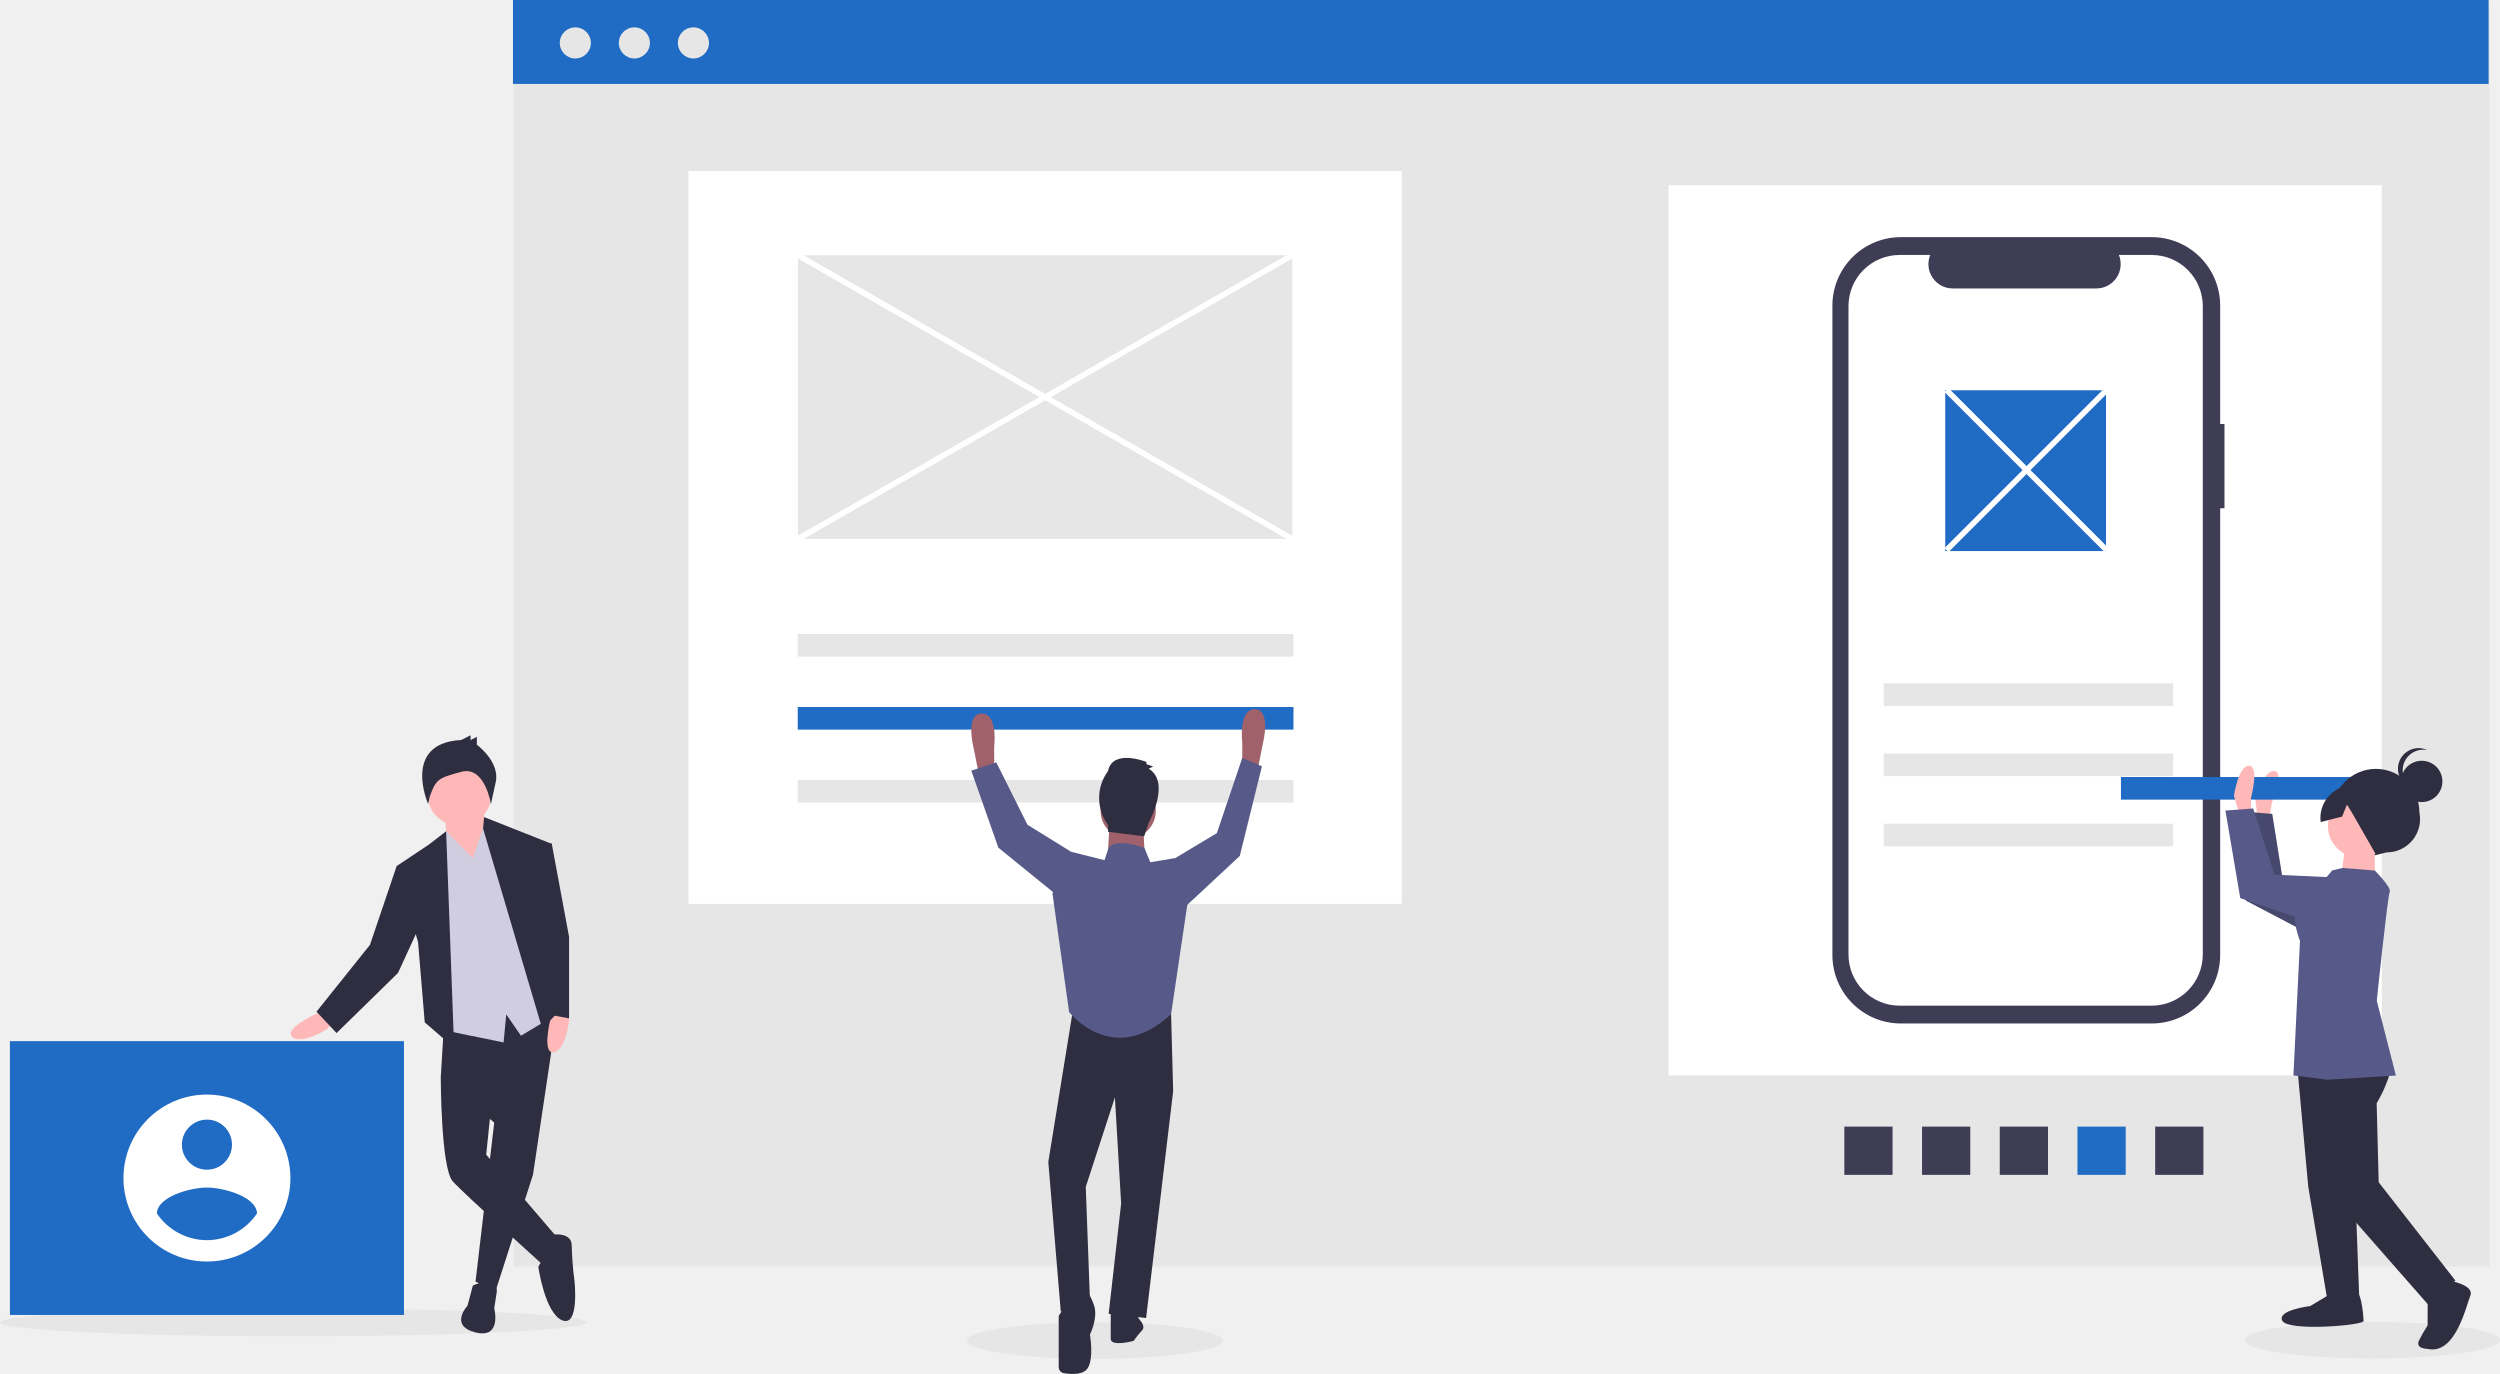
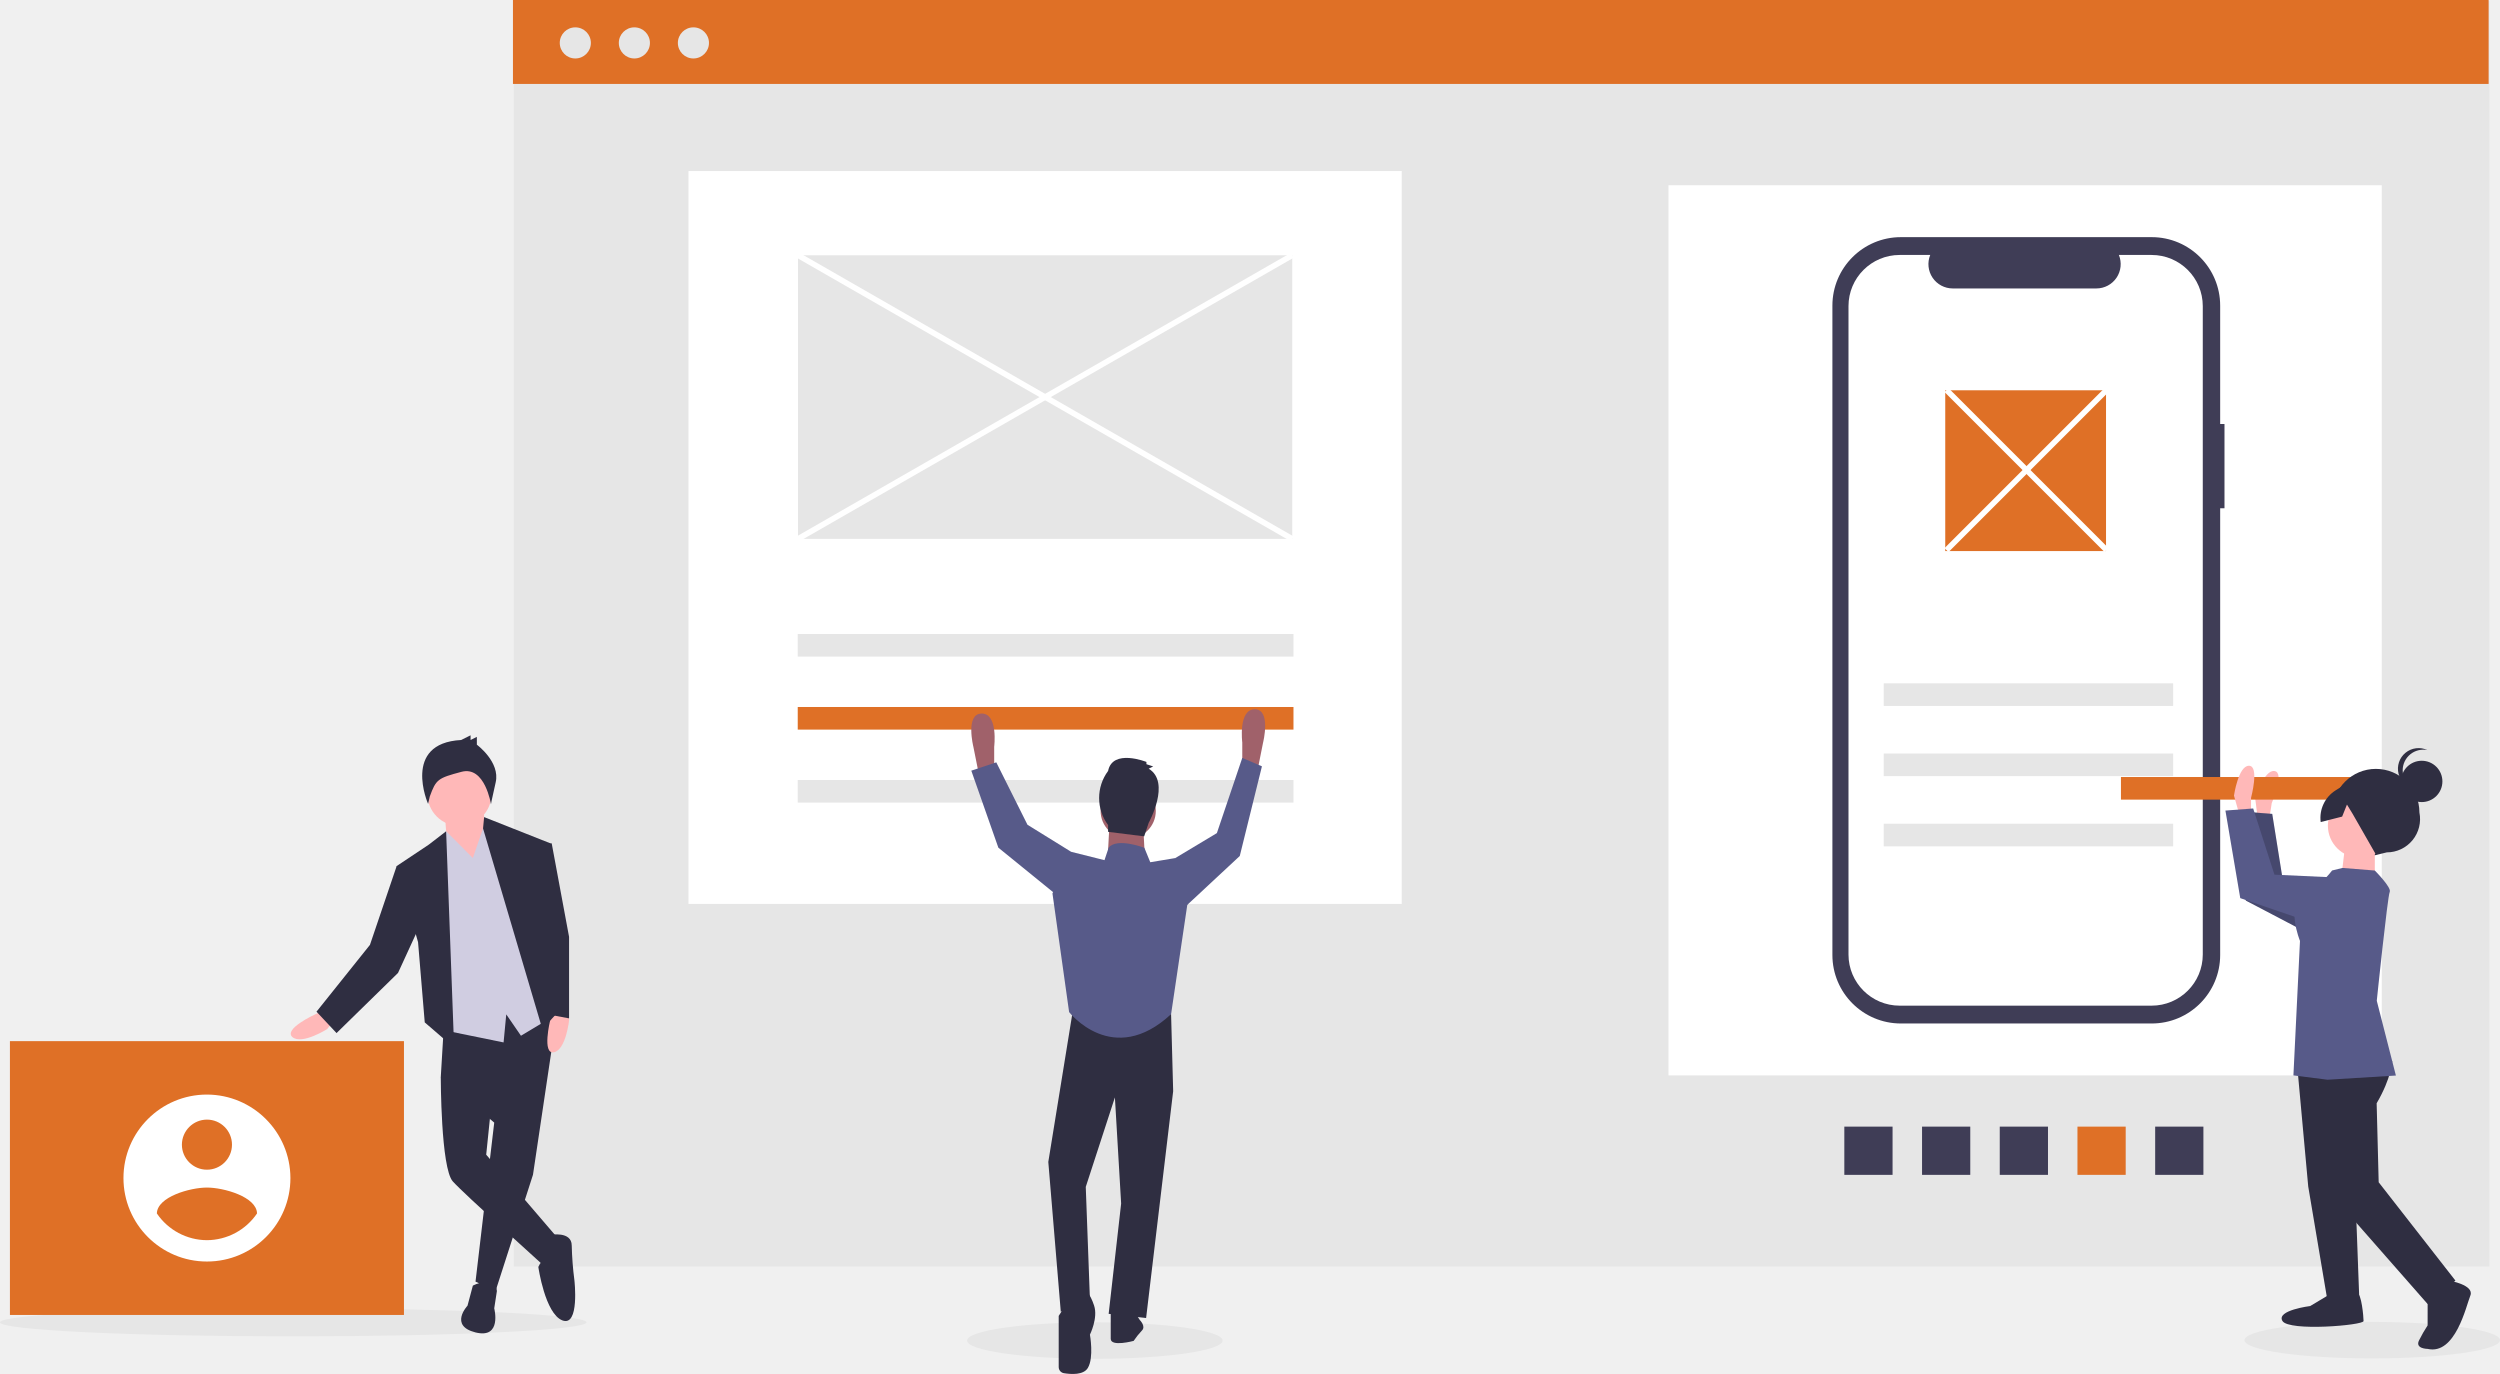
<svg xmlns="http://www.w3.org/2000/svg" id="b66c9c51-8109-402d-a3f9-100a5bb3d153" data-name="Layer 1" width="890.302" height="489.3" viewBox="0 0 890.302 489.3">
  <rect x="182.972" y="0.399" width="703.576" height="450.601" fill="#e6e6e6" />
  <rect x="245.187" y="60.907" width="254" height="261" fill="#fff" />
  <rect x="594.187" y="65.969" width="254" height="317" fill="#fff" />
  <ellipse cx="844.802" cy="477.262" rx="45.5" ry="6.5" fill="#e6e6e6" />
  <ellipse cx="389.9" cy="477.407" rx="45.5" ry="6.5" fill="#e6e6e6" />
  <ellipse cx="104.425" cy="470.907" rx="104.425" ry="5" fill="#e6e6e6" />
-   <rect x="182.672" width="703.576" height="29.89" fill="#206bc4" />
+   <rect x="182.672" width="703.576" height="29.89" fill="#DF7026" />
  <circle cx="204.884" cy="15.282" r="5.54" fill="#e6e6e6" />
  <circle cx="225.913" cy="15.282" r="5.54" fill="#e6e6e6" />
  <circle cx="246.941" cy="15.282" r="5.54" fill="#e6e6e6" />
  <path d="M947.036,356.349H945.497V314.198a24.396,24.396,0,0,0-24.396-24.396H831.8a24.396,24.396,0,0,0-24.396,24.396V545.439a24.396,24.396,0,0,0,24.396,24.396h89.302a24.396,24.396,0,0,0,24.396-24.396V386.352h1.539Z" transform="translate(-154.8491 -205.3501)" fill="#3f3d56" />
  <path d="M921.086,296.149H909.429a8.655,8.655,0,0,1-8.014,11.924H850.256A8.656,8.656,0,0,1,842.242,296.149H831.354a18.218,18.218,0,0,0-18.218,18.218v230.902a18.218,18.218,0,0,0,18.218,18.218h89.732a18.218,18.218,0,0,0,18.218-18.218v-230.902A18.218,18.218,0,0,0,921.086,296.149Z" transform="translate(-154.8491 -205.3501)" fill="#fff" />
  <rect x="284.09" y="225.776" width="176.544" height="8.053" fill="#e6e6e6" />
-   <rect x="284.09" y="251.776" width="176.544" height="8.053" fill="#206bc4" />
+   <rect x="284.09" y="251.776" width="176.544" height="8.053" fill="#DF7026" />
  <rect x="284.09" y="277.776" width="176.544" height="8.053" fill="#e6e6e6" />
  <rect x="670.839" y="243.346" width="103.064" height="8.053" fill="#e6e6e6" />
  <rect x="670.839" y="268.346" width="103.064" height="8.053" fill="#e6e6e6" />
  <rect x="670.839" y="293.346" width="103.064" height="8.053" fill="#e6e6e6" />
  <rect x="922.351" y="606.563" width="17.177" height="17.177" transform="translate(1391.242 -521.1374) rotate(90)" fill="#3f3d56" />
-   <rect x="894.676" y="606.563" width="17.177" height="17.177" transform="translate(1363.568 -493.4629) rotate(90)" fill="#206bc4" />
+   <rect x="894.676" y="606.563" width="17.177" height="17.177" transform="translate(1363.568 -493.4629) rotate(90)" fill="#DF7026" />
  <rect x="867.002" y="606.563" width="17.177" height="17.177" transform="translate(1335.893 -465.7884) rotate(90)" fill="#3f3d56" />
  <rect x="839.327" y="606.563" width="17.177" height="17.177" transform="translate(1308.219 -438.1138) rotate(90)" fill="#3f3d56" />
  <rect x="811.653" y="606.563" width="17.177" height="17.177" transform="translate(1280.544 -410.4393) rotate(90)" fill="#3f3d56" />
-   <rect x="692.742" y="138.99" width="57.258" height="57.258" fill="#206bc4" />
+   <rect x="692.742" y="138.99" width="57.258" height="57.258" fill="#DF7026" />
  <path d="M504.454,480.943l-.741,1.482-2.223-11.117s-2.965-11.858,2.965-11.858,4.447,11.858,4.447,11.858v8.152Z" transform="translate(-154.8491 -205.3501)" fill="#a0616a" />
  <path d="M601.696,479.425l.741,1.482,2.223-11.117s2.965-11.858-2.965-11.858-4.447,11.858-4.447,11.858V477.943Z" transform="translate(-154.8491 -205.3501)" fill="#a0616a" />
  <polygon points="382.215 358.94 373.322 413.784 377.768 467.145 388.144 462.699 386.662 422.677 397.038 390.808 399.261 428.606 394.815 467.886 408.155 469.369 417.79 388.585 417.049 361.163 382.215 358.94" fill="#2f2e41" />
  <path d="M537.064,665.825l-5.188,8.152V692.194a2.209,2.209,0,0,0,1.856,2.18c2.543.417,6.97.714,8.52-1.868,2.223-3.706.741-11.858.741-11.858s2.965-5.929,1.482-10.376-2.965-5.188-2.965-5.188Z" transform="translate(-154.8491 -205.3501)" fill="#2f2e41" />
  <path d="M559.298,673.237l1.482,2.223s2.223,2.223.741,3.706a28.966,28.966,0,0,0-2.965,3.706s-8.152,2.223-8.152-.741v-9.635Z" transform="translate(-154.8491 -205.3501)" fill="#2f2e41" />
  <circle cx="401.778" cy="288.795" r="9.824" fill="#a0616a" />
  <polygon points="395.185 291.867 394.444 305.949 407.784 306.69 407.043 292.608 395.185 291.867" fill="#a0616a" />
  <path d="M564.486,512.41l-2.104-5.14s-9.754-3.754-12.719-.048l-1.482,4.447-11.858-2.965-6.67,14.823,5.929,42.245s15.564,20.011,36.316.741l5.929-40.021L573.38,510.928Z" transform="translate(-154.8491 -205.3501)" fill="#575a89" />
  <polygon points="417.049 308.543 418.531 305.578 433.354 296.684 442.4 269.907 449.4 272.907 441.506 304.837 420.013 324.847 417.049 308.543" fill="#575a89" />
  <polygon points="382.956 304.837 381.474 303.355 365.91 293.72 354.793 271.486 345.9 274.45 355.534 301.872 379.251 321.142 382.956 304.837" fill="#575a89" />
  <path d="M563.919,479.1l1.606-.803-2.409-.803V476.691s-12.047-4.819-13.653,3.213a16.143,16.143,0,0,0,0,19.275v2.409l12.85,1.606,1.606-4.819S571.95,483.919,563.919,479.1Z" transform="translate(-154.8491 -205.3501)" fill="#2f2e41" />
  <path d="M269.939,565.16l-2.855,1.428s-11.422,5.235-8.09,8.09,12.373-2.855,12.373-2.855l1.904-2.38Z" transform="translate(-154.8491 -205.3501)" fill="#ffb8b8" />
  <polygon points="198.633 359.099 189.807 418.346 176.481 459.749 169.343 456.418 176.005 399.786 156.969 383.605 158.397 359.81 198.633 359.099" fill="#2f2e41" />
  <path d="M323.24,663.196s8.09-4.283,8.566,1.904l-.952,6.187s2.855,10.946-6.663,8.566-2.855-9.518-2.855-9.518Z" transform="translate(-154.8491 -205.3501)" fill="#2f2e41" />
  <path d="M318.005,583.72l-6.187,5.235s0,32.361,4.283,37.12,31.41,29.03,32.361,29.982,5.235-9.518,5.235-9.518l-25.699-29.982,1.904-18.56Z" transform="translate(-154.8491 -205.3501)" fill="#2f2e41" />
  <path d="M350.842,645.112s7.614-1.428,7.614,3.807a115.231,115.231,0,0,0,.952,12.373s1.904,16.657-4.283,14.277-8.566-19.036-8.566-19.036a7.089,7.089,0,0,1,2.855-3.331C351.318,652.25,350.842,645.112,350.842,645.112Z" transform="translate(-154.8491 -205.3501)" fill="#2f2e41" />
  <polygon points="172.198 288.424 173.626 306.033 169.819 312.695 159.349 302.701 158.397 289.376 172.198 288.424" fill="#ffb8b8" />
  <circle cx="163.632" cy="282.713" r="11.422" fill="#ffb8b8" />
  <polygon points="168.391 305.557 173.15 291.756 181.716 301.274 197.421 361.713 185.523 368.852 180.289 361.237 179.337 371.231 156.017 366.472 154.114 302.701 158.87 296.002 168.391 305.557" fill="#d0cde1" />
  <polygon points="161.728 373.135 158.873 296.039 152.686 300.798 141.264 308.412 148.879 335.539 151.258 364.093 161.728 373.135" fill="#2f2e41" />
  <polygon points="144.596 308.888 141.264 308.412 131.746 336.49 112.71 360.286 119.849 367.9 141.74 346.484 149.831 328.876 144.596 308.888" fill="#2f2e41" />
  <path d="M351.417,565.595l-.649,3.126s-2.971,12.208,1.335,11.363,5.428-11.48,5.428-11.48l-.688-2.969Z" transform="translate(-154.8491 -205.3501)" fill="#ffb8b8" />
  <polygon points="172.406 290.983 195.993 300.322 193.138 328.876 198.849 360.286 193.138 366.472 172.022 295.028 172.406 290.983" fill="#2f2e41" />
  <path d="M319.079,468.881l3.353-1.676v1.676l2.235-1.118v2.794s8.382,6.146,6.705,13.41-1.676,7.823-1.676,7.823-2.119-13.814-10.501-11.579-9.056,2.639-11.291,8.785l-.606,2.636S297.846,469.998,319.079,468.881Z" transform="translate(-154.8491 -205.3501)" fill="#2f2e41" />
  <polygon points="192.662 300.322 196.469 300.322 202.656 333.635 202.656 362.665 195.042 361.237 188.855 317.454 192.662 300.322" fill="#2f2e41" />
-   <rect x="3.535" y="370.772" width="140.321" height="97.511" fill="#206bc4" />
+   <rect x="3.535" y="370.772" width="140.321" height="97.511" fill="#DF7026" />
  <path d="M228.545,595.148a29.729,29.729,0,1,0,29.729,29.729A29.816,29.816,0,0,0,228.545,595.148Zm0,8.919a8.919,8.919,0,1,1-8.919,8.919,8.949,8.949,0,0,1,8.919-8.919Zm0,42.936a21.657,21.657,0,0,1-17.837-9.519c.143-5.946,11.892-9.219,17.837-9.219s17.694,3.273,17.837,9.219a21.693,21.693,0,0,1-17.837,9.519Z" transform="translate(-154.8491 -205.3501)" fill="#fff" />
  <rect x="284.187" y="90.907" width="176" height="101" fill="#e6e6e6" />
  <path d="M963.051,496.584l.815-5.26s4.753-10.805.996-11.388-6.891,9.704-6.891,9.704l1.375,10.986Z" transform="translate(-154.8491 -205.3501)" fill="#ffb8b8" />
  <polygon points="846.67 321.051 813.089 314.306 809.187 289.847 799.302 289.084 799.785 320.707 828.962 336.004 846.67 321.051" fill="#575a89" />
  <polygon points="846.67 321.051 813.089 314.306 809.187 289.847 799.302 289.084 799.785 320.707 828.962 336.004 846.67 321.051" opacity="0.2" />
-   <rect x="910.162" y="482.062" width="103.064" height="8.053" transform="translate(1768.539 766.8261) rotate(-180)" fill="#206bc4" />
+   <rect x="910.162" y="482.062" width="103.064" height="8.053" transform="translate(1768.539 766.8261) rotate(-180)" fill="#DF7026" />
  <path d="M956.49,494.78l.007-5.323s3.056-11.402-.746-11.407-5.336,10.639-5.336,10.639l3.028,10.649Z" transform="translate(-154.8491 -205.3501)" fill="#ffb8b8" />
  <path d="M1000.202,510.025l4.607-1.123a11.862,11.862,0,0,0,11.642-14.211h0a15.504,15.504,0,0,0-15.485-15.524h0A15.504,15.504,0,0,0,985.443,494.652v0A12.321,12.321,0,0,0,1000.202,510.025Z" transform="translate(-154.8491 -205.3501)" fill="#2f2e41" />
  <polygon points="818.254 381.458 822.005 422.524 828.797 462.833 840.203 462.847 838.732 423.305 832.709 375.393 818.254 381.458" fill="#2f2e41" />
  <path d="M985.17,665.904l-7.61,4.553s-12.168,1.505-9.892,5.31,28.893,1.557,28.895.036-.748-9.886-2.269-9.888Z" transform="translate(-154.8491 -205.3501)" fill="#2f2e41" />
  <path d="M1006.771,583.26s-.214,5.871-5.548,14.989l.725,28.135,27.33,35.012-9.896,8.352-33.409-38.061-8.307-45.634,10.659-10.632Z" transform="translate(-154.8491 -205.3501)" fill="#2f2e41" />
  <path d="M1026.997,661.394s9.123,1.532,7.597,5.332-5.349,21.284-15.232,18.991c0,0-4.562-.006-3.038-3.045a55.004,55.004,0,0,1,3.048-5.319l.012-9.885Z" transform="translate(-154.8491 -205.3501)" fill="#2f2e41" />
  <circle cx="840.415" cy="294.041" r="11.406" fill="#ffb8b8" />
  <polygon points="845.728 301.652 845.712 314.578 833.546 314.563 835.083 301.639 845.728 301.652" fill="#ffb8b8" />
  <path d="M985.359,515.347l3.687-.906,11.521.925s6.075,6.091,5.313,7.611-4.611,38.774-4.611,38.774l6.81,26.622-24.334,1.49-12.164-1.536,2.341-47.902s-5.306-12.933,1.542-16.727A29.954,29.954,0,0,0,985.359,515.347Z" transform="translate(-154.8491 -205.3501)" fill="#575a89" />
  <polygon points="844.193 313.056 809.978 311.492 802.404 287.911 792.518 288.658 797.801 319.841 828.964 330.526 844.193 313.056" fill="#575a89" />
  <circle cx="862.432" cy="278.279" r="7.359" fill="#2f2e41" />
  <path d="M1010.492,479.674a7.355,7.355,0,0,1,8.807-7.205A7.355,7.355,0,1,0,1014.711,486.331,7.353,7.353,0,0,1,1010.492,479.674Z" transform="translate(-154.8491 -205.3501)" fill="#2f2e41" />
  <path d="M1004.179,483.847l-9.921-1.827-7.63,4.782a11.573,11.573,0,0,0-5.331,11.295l7.641-1.937,1.711-4.29,2.038,3.34,8.267,14.454,8.37-4.552,5.333-8.358Z" transform="translate(-154.8491 -205.3501)" fill="#2f2e41" />
  <rect x="526.036" y="245.297" width="2" height="202.921" transform="translate(-190.8885 425.9309) rotate(-60.15005)" fill="#fff" />
  <rect x="425.576" y="345.758" width="202.921" height="2" transform="translate(-257.5169 102.9269) rotate(-29.84553)" fill="#fff" />
  <rect x="875.536" y="332.452" width="2" height="80.61" transform="translate(-161.6969 523.6326) rotate(-45)" fill="#fff" />
  <rect x="836.231" y="371.757" width="80.61" height="2" transform="translate(-161.6969 523.6326) rotate(-45)" fill="#fff" />
</svg>
